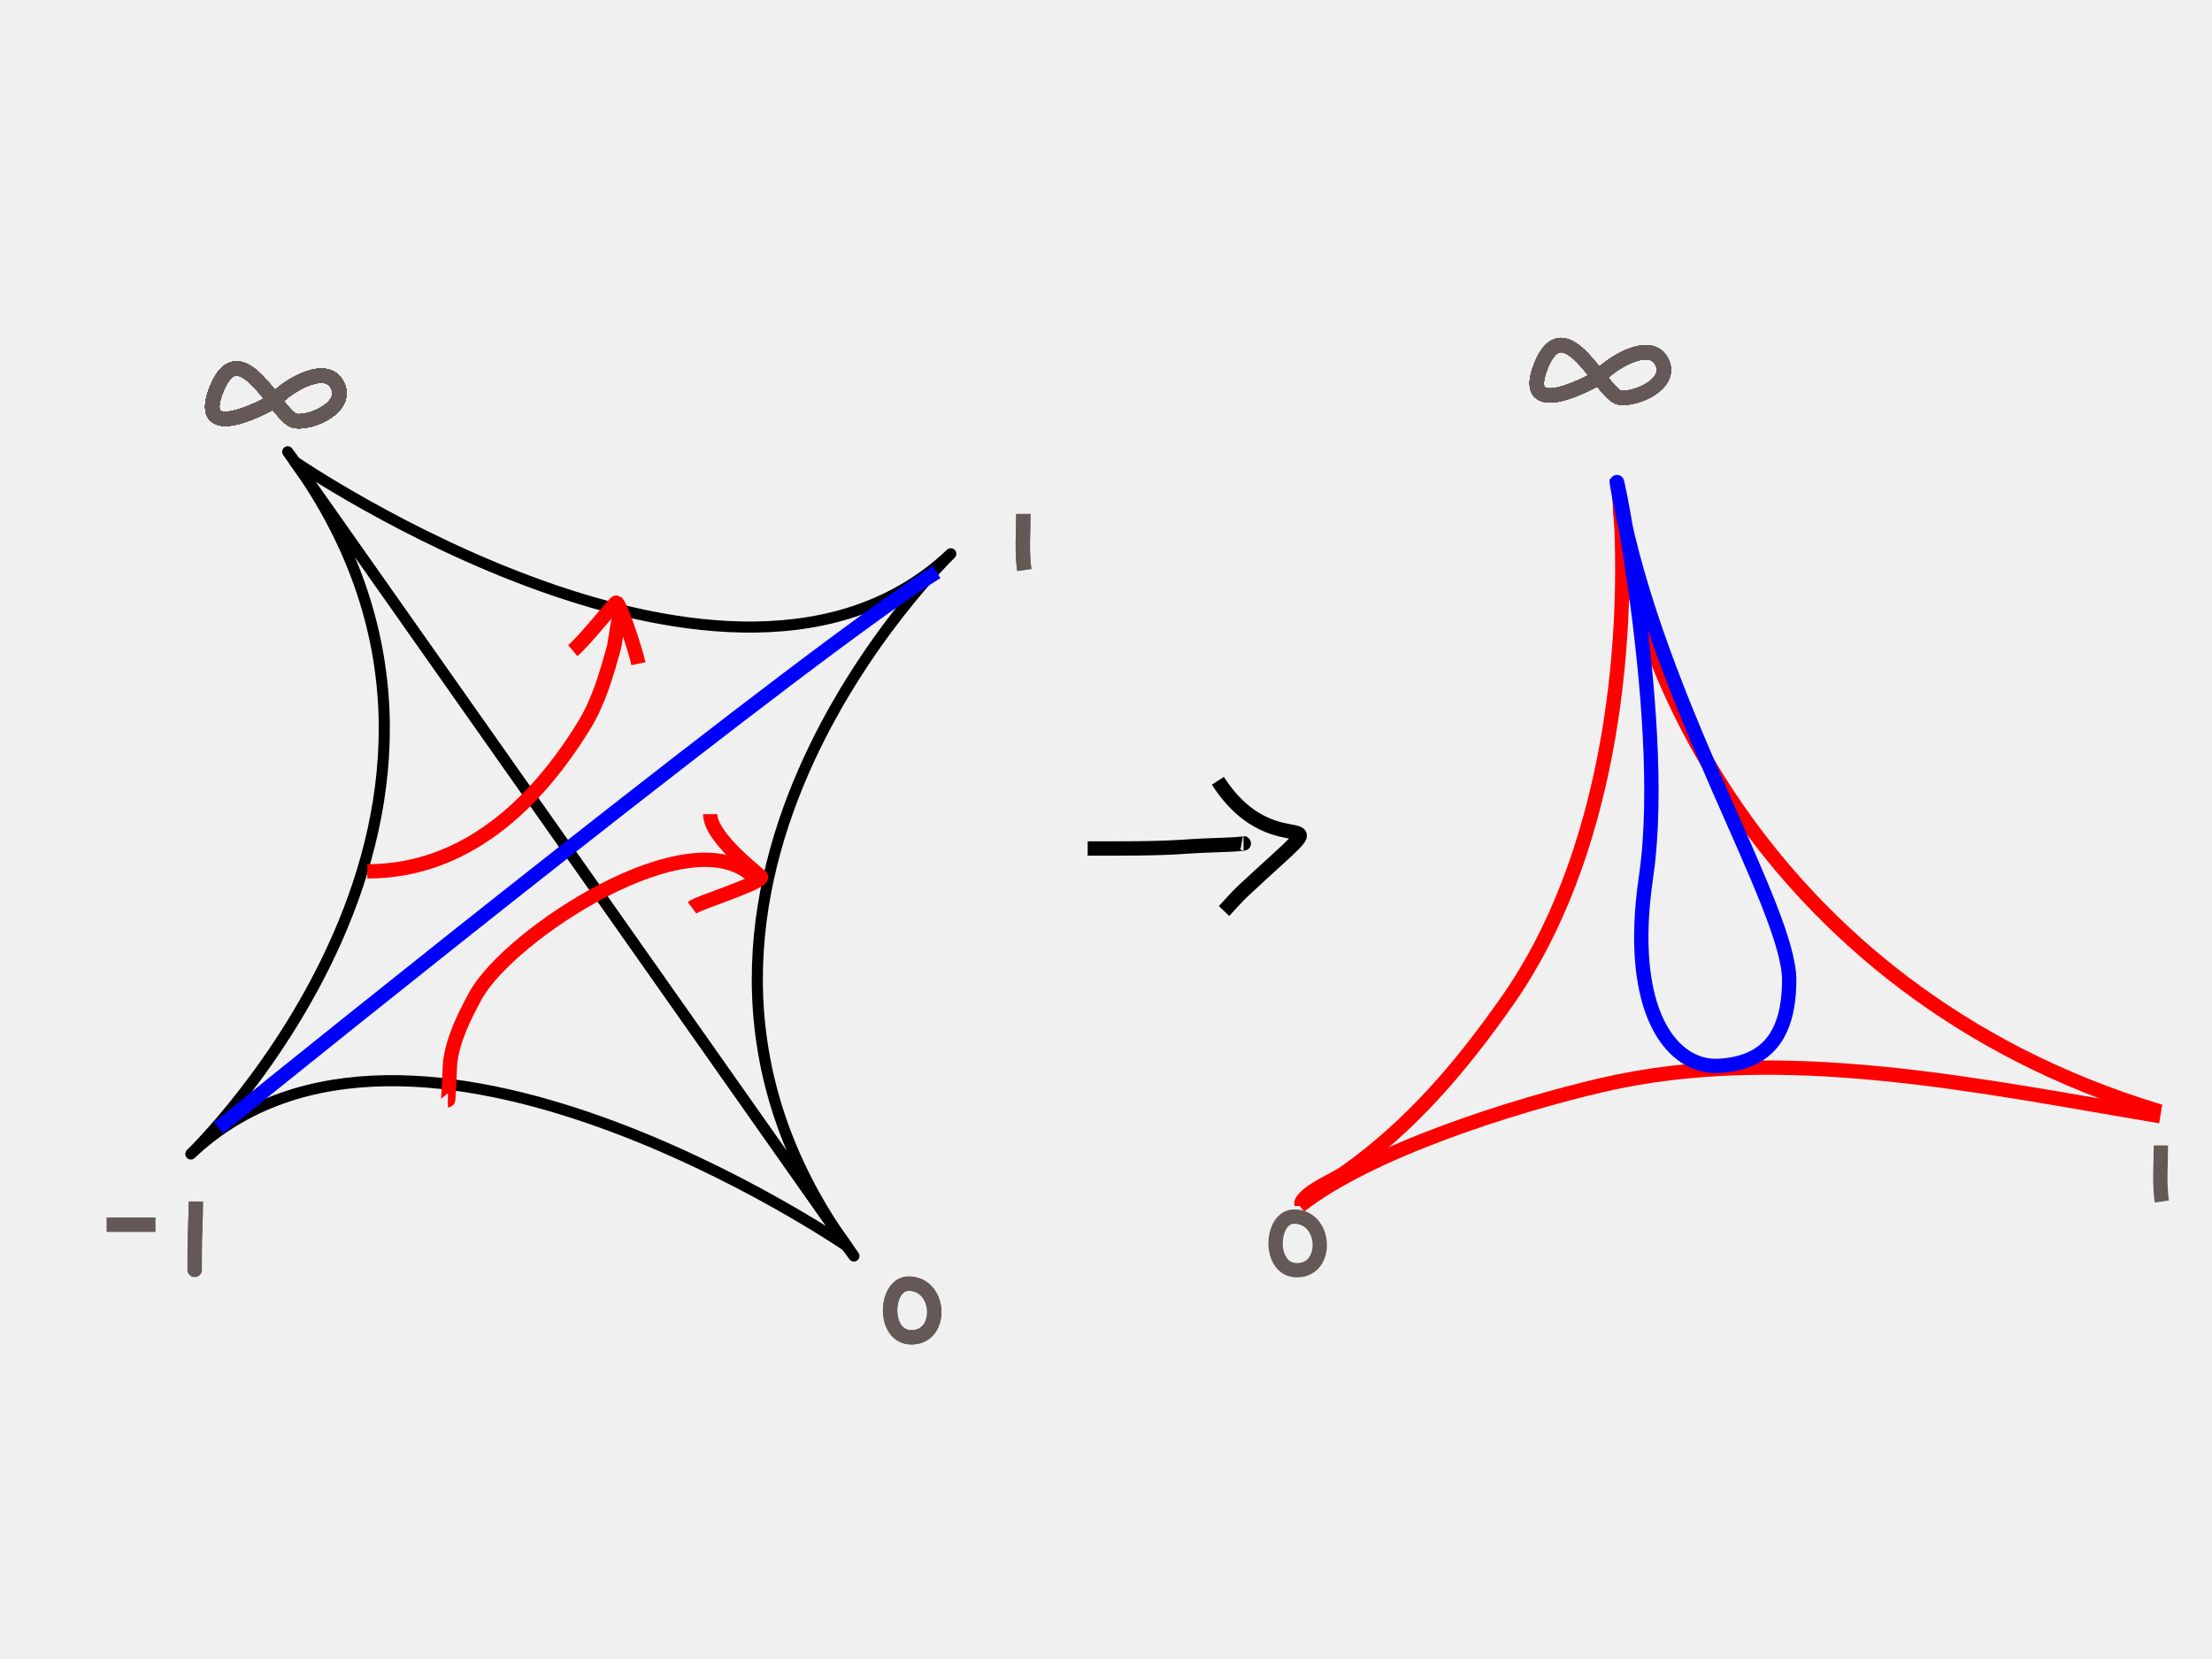
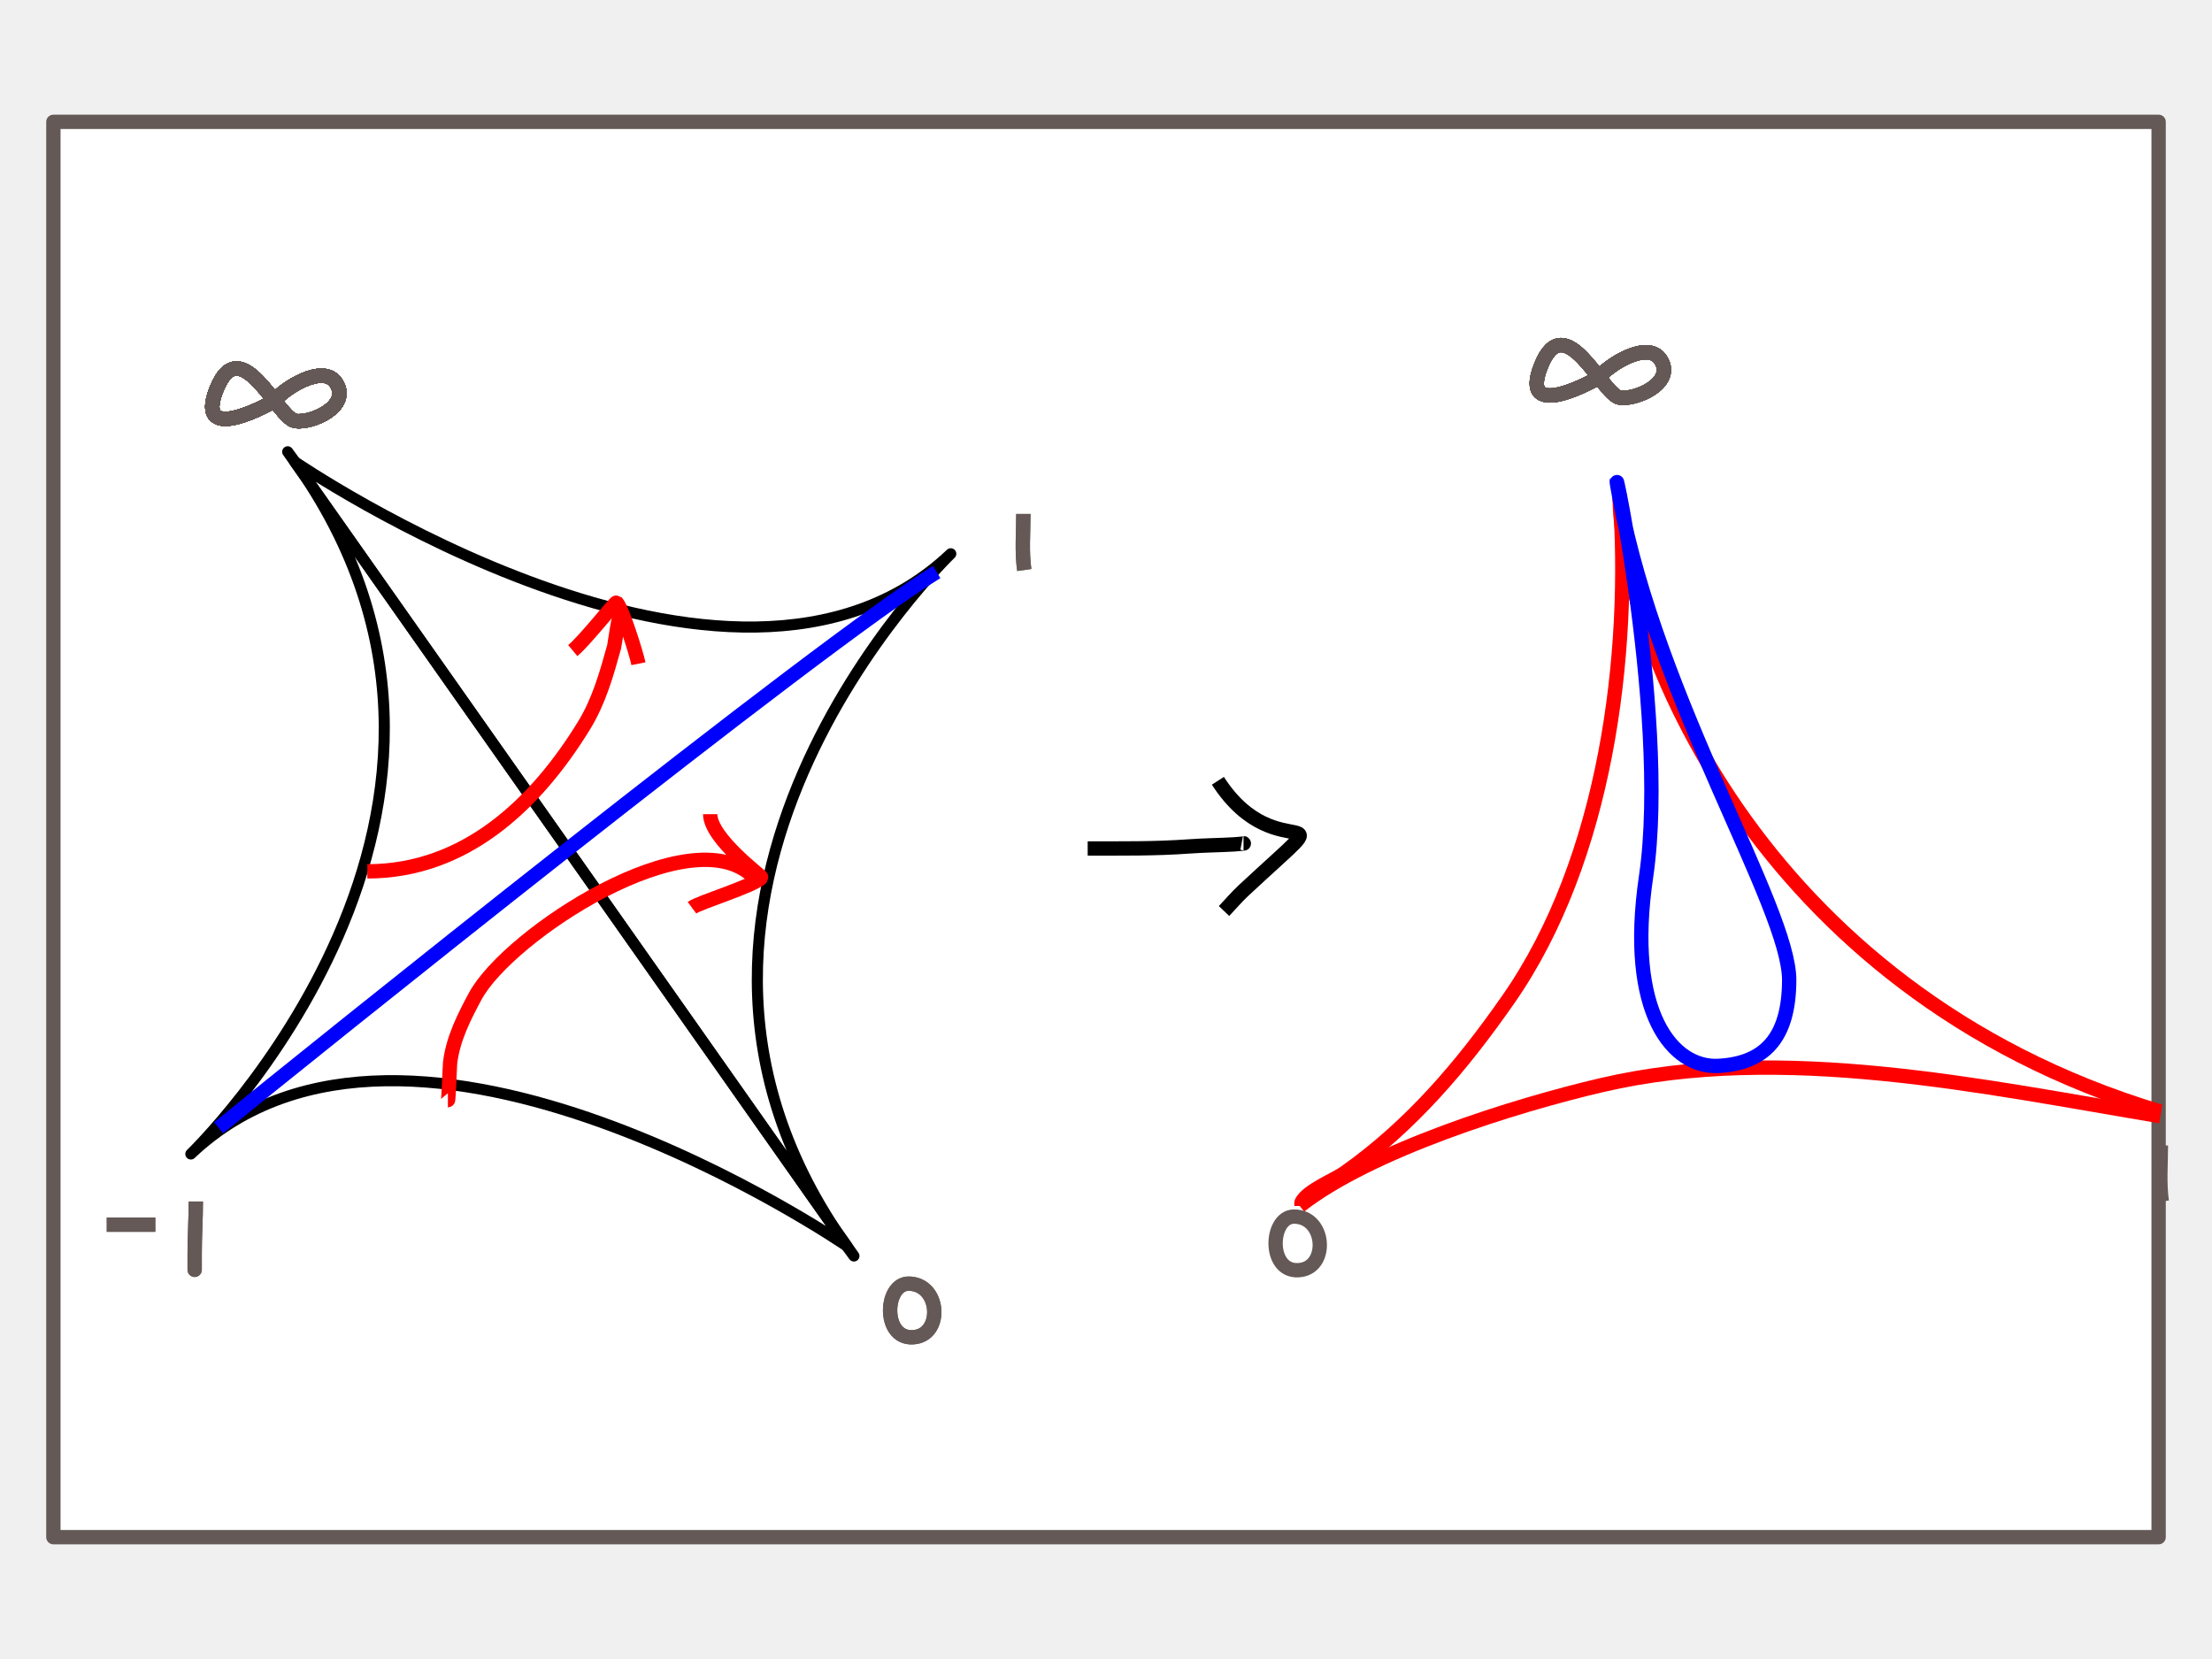
<svg xmlns="http://www.w3.org/2000/svg" xmlns:ns1="http://taptrix.com/inkpad/svg_extensions" height="480pt" width="640pt" version="1.1" viewBox="0,0,640,480">
  <defs />
-   <g id="Layer" ns1:layerName="Layer 4">
+   <g id="Layer" ns1:layerName="Layer 6">
+     <path d="M15.443+35.254L624.557+35.254L624.557+444.746L15.443+444.746L15.443+35.254Z" stroke="#645956" stroke-width="4.146" fill="#ffffff" opacity="1" stroke-linejoin="round" />
+   </g>
+   <g id="Layer_2" ns1:layerName="Layer 4">
    <path d="M85.257+133.559L247.065+363.39C170.681+260.827+275.087+160.226+275.087+160.226C211.811+220.339+85.257+133.559+85.257+133.559Z" stroke="#000000" stroke-width="3.212" fill="none" opacity="1" stroke-linejoin="round" />
    <path d="M245.049+360.547L83.241+130.717C159.625+233.28+55.218+333.881+55.218+333.881C118.495+273.768+245.049+360.547+245.049+360.547Z" stroke="#000000" stroke-width="3.212" fill="none" opacity="1" stroke-linejoin="round" />
    <path d="M180.045+176.641C179.047+176.641+177.907+186.349+177.693+187.117C175.485+195.065+173.303+202.882+168.928+209.993C154.908+232.775+134.523+252.11+106.287+252.11" stroke="#ff0000" stroke-width="4.146" fill="none" opacity="1" stroke-linejoin="round" />
    <path d="M218.1+253.82C200.077+235.797+147.084+270.442+137.5+288.241C134.259+294.26+131.059+300.587+130.231+307.482C130.124+308.374+129.828+318.385+129.59+318.385" stroke="#ff0000" stroke-width="4.146" fill="none" opacity="1" stroke-linejoin="round" />
  </g>
-   <g id="Layer_2" ns1:layerName="Layer 2">
+   <g id="Layer_3" ns1:layerName="Layer 2">
    <path d="M314.697+245.487C324.481+245.487+334.303+245.609+344.067+244.894C348.447+244.574+352.752+244.558+357.12+244.301C358.014+244.248+360.686+244.004+359.79+244.004" stroke="#000000" stroke-width="4.146" fill="none" opacity="1" stroke-linejoin="round" />
    <path d="M352.373+225.907C369.817+253.041+391.665+228+359.79+257.651C357.793+259.509+356.032+261.606+354.153+263.584" stroke="#000000" stroke-width="4.146" fill="none" opacity="1" stroke-linejoin="round" />
    <path d="M165.723+188.236C169.263+185.286+178.112+174.026+178.389+174.303C179.98+175.894+184.137+189.107+184.722+192.036" stroke="#ff0000" stroke-width="4.146" fill="none" opacity="1" stroke-linejoin="round" />
    <path d="M205.484+235.568C205.49+242.677+220.602+253.632+220.33+253.915C217.942+256.395+202.386+261.016+200.214+262.635" stroke="#ff0000" stroke-width="4.146" fill="none" opacity="1" stroke-linejoin="round" />
  </g>
-   <g id="Layer_3" ns1:layerName="Layer 1">
+   <g id="Layer_4" ns1:layerName="Layer 1">
    <path d="M468.608+143.099C472.04+189.424+464.661+248.616+436.462+289.076C422.951+308.461+408.261+325.756+389.031+339.33C386.176+341.345+378.273+344.47+376.609+347.8C376.44+348.136+376.609+348.553+376.609+348.929" stroke="#ff0000" stroke-width="4.146" fill="none" opacity="1" stroke-linejoin="round" />
    <path d="M468.608+143.099C468.608+183.167+507.351+286.203+625.056+321.628" stroke="#ff0000" stroke-width="4.146" fill="none" opacity="1" stroke-linejoin="round" />
    <path d="M625.056+322.955C573.673+314.391+515.843+301.763+463.565+313.921C438.333+319.789+396.454+332.899+376.052+348.929" stroke="#ff0000" stroke-width="4.146" fill="none" opacity="1" stroke-linejoin="round" />
  </g>
-   <g id="Layer_4" ns1:layerName="Layer 3">
+   <g id="Layer_5" ns1:layerName="Layer 3">
    <path d="M63.242+326.319C88.174+305.958+238.181+185.454+271.008+165.508" stroke="#0000ff" stroke-width="4.146" fill="none" opacity="1" stroke-linejoin="round" />
    <path d="M468.608+144.283C479.676+203.05+517.707+262.635+517.668+283.577C517.636+300.5+510.368+307.685+497.22+308.396C484.071+309.106+470.434+293.24+476.253+253.669C483.361+205.34+463.538+117.356+468.608+144.283Z" stroke="#0000ff" stroke-width="4.146" fill="none" opacity="1" stroke-linejoin="round" />
  </g>
-   <g id="Layer_5" ns1:layerName="Layer 5">
+   <g id="Layer_6" ns1:layerName="Layer 5">
    <path d="M79.317+116.055C79.285+116.1+55.843+129.628+62.651+112.607C69.584+95.276+80.396+120.967+85.408+121.802C89.989+122.566+101.387+117.708+97.362+110.998C93.636+104.789+81.673+112.76+79.317+116.055Z" stroke="#645956" stroke-width="4.146" fill="none" opacity="1" stroke-linejoin="round" />
    <path d="M262.874+371.4C255.672+371.4+255.17+388.451+265+386.813C272.88+385.499+271.869+371.4+262.874+371.4Z" stroke="#645956" stroke-width="4.146" fill="none" opacity="1" stroke-linejoin="round" />
    <path d="M296.091+148.707C296.091+154.071+295.599+159.608+296.357+164.917" stroke="#645956" stroke-width="4.146" fill="none" opacity="1" stroke-linejoin="round" />
    <path d="M30.885+354.327C35.571+354.327+40.257+354.327+44.943+354.327" stroke="#645956" stroke-width="4.146" fill="none" opacity="1" stroke-linejoin="round" />
    <path d="M56.658+347.632C56.658+352.666+56.323+357.668+56.323+362.694C56.323+363.285+56.323+367.807+56.323+367.38" stroke="#645956" stroke-width="4.146" fill="none" opacity="1" stroke-linejoin="round" />
    <path d="M79.317+116.055C79.285+116.1+55.843+129.628+62.651+112.607C69.584+95.276+80.396+120.967+85.408+121.802C89.989+122.566+101.387+117.708+97.362+110.998C93.636+104.789+81.673+112.76+79.317+116.055Z" stroke="#645956" stroke-width="4.146" fill="none" opacity="1" stroke-linejoin="round" />
    <path d="M79.317+116.055C79.285+116.1+55.843+129.628+62.651+112.607C69.584+95.276+80.396+120.967+85.408+121.802C89.989+122.566+101.387+117.708+97.362+110.998C93.636+104.789+81.673+112.76+79.317+116.055Z" stroke="#645956" stroke-width="4.146" fill="none" opacity="1" stroke-linejoin="round" />
    <path d="M79.317+116.055C79.285+116.1+55.843+129.628+62.651+112.607C69.584+95.276+80.396+120.967+85.408+121.802C89.989+122.566+101.387+117.708+97.362+110.998C93.636+104.789+81.673+112.76+79.317+116.055Z" stroke="#645956" stroke-width="4.146" fill="none" opacity="1" stroke-linejoin="round" />
    <path d="M79.317+116.055C79.285+116.1+55.843+129.628+62.651+112.607C69.584+95.276+80.396+120.967+85.408+121.802C89.989+122.566+101.387+117.708+97.362+110.998C93.636+104.789+81.673+112.76+79.317+116.055Z" stroke="#645956" stroke-width="4.146" fill="none" opacity="1" stroke-linejoin="round" />
    <path d="M79.317+116.055C79.285+116.1+55.843+129.628+62.651+112.607C69.584+95.276+80.396+120.967+85.408+121.802C89.989+122.566+101.387+117.708+97.362+110.998C93.636+104.789+81.673+112.76+79.317+116.055Z" stroke="#645956" stroke-width="4.146" fill="none" opacity="1" stroke-linejoin="round" />
    <path d="M79.317+116.055C79.285+116.1+55.843+129.628+62.651+112.607C69.584+95.276+80.396+120.967+85.408+121.802C89.989+122.566+101.387+117.708+97.362+110.998C93.636+104.789+81.673+112.76+79.317+116.055Z" stroke="#645956" stroke-width="4.146" fill="none" opacity="1" stroke-linejoin="round" />
    <path d="M79.317+116.055C79.285+116.1+55.843+129.628+62.651+112.607C69.584+95.276+80.396+120.967+85.408+121.802C89.989+122.566+101.387+117.708+97.362+110.998C93.636+104.789+81.673+112.76+79.317+116.055Z" stroke="#645956" stroke-width="4.146" fill="none" opacity="1" stroke-linejoin="round" />
    <path d="M79.317+116.055C79.285+116.1+55.843+129.628+62.651+112.607C69.584+95.276+80.396+120.967+85.408+121.802C89.989+122.566+101.387+117.708+97.362+110.998C93.636+104.789+81.673+112.76+79.317+116.055Z" stroke="#645956" stroke-width="4.146" fill="none" opacity="1" stroke-linejoin="round" />
    <path d="M79.317+116.055C79.285+116.1+55.843+129.628+62.651+112.607C69.584+95.276+80.396+120.967+85.408+121.802C89.989+122.566+101.387+117.708+97.362+110.998C93.636+104.789+81.673+112.76+79.317+116.055Z" stroke="#645956" stroke-width="4.146" fill="none" opacity="1" stroke-linejoin="round" />
    <path d="M262.874+371.4C255.672+371.4+255.17+388.451+265+386.813C272.88+385.499+271.869+371.4+262.874+371.4Z" stroke="#645956" stroke-width="4.146" fill="none" opacity="1" stroke-linejoin="round" />
    <path d="M296.091+148.707C296.091+154.071+295.599+159.608+296.357+164.917" stroke="#645956" stroke-width="4.146" fill="none" opacity="1" stroke-linejoin="round" />
    <path d="M30.885+354.327C35.571+354.327+40.257+354.327+44.943+354.327" stroke="#645956" stroke-width="4.146" fill="none" opacity="1" stroke-linejoin="round" />
    <path d="M56.658+347.632C56.658+352.666+56.323+357.668+56.323+362.694C56.323+363.285+56.323+367.807+56.323+367.38" stroke="#645956" stroke-width="4.146" fill="none" opacity="1" stroke-linejoin="round" />
    <path d="M79.317+116.055C79.285+116.1+55.843+129.628+62.651+112.607C69.584+95.276+80.396+120.967+85.408+121.802C89.989+122.566+101.387+117.708+97.362+110.998C93.636+104.789+81.673+112.76+79.317+116.055Z" stroke="#645956" stroke-width="4.146" fill="none" opacity="1" stroke-linejoin="round" />
    <path d="M79.317+116.055C79.285+116.1+55.843+129.628+62.651+112.607C69.584+95.276+80.396+120.967+85.408+121.802C89.989+122.566+101.387+117.708+97.362+110.998C93.636+104.789+81.673+112.76+79.317+116.055Z" stroke="#645956" stroke-width="4.146" fill="none" opacity="1" stroke-linejoin="round" />
    <path d="M79.317+116.055C79.285+116.1+55.843+129.628+62.651+112.607C69.584+95.276+80.396+120.967+85.408+121.802C89.989+122.566+101.387+117.708+97.362+110.998C93.636+104.789+81.673+112.76+79.317+116.055Z" stroke="#645956" stroke-width="4.146" fill="none" opacity="1" stroke-linejoin="round" />
    <path d="M79.317+116.055C79.285+116.1+55.843+129.628+62.651+112.607C69.584+95.276+80.396+120.967+85.408+121.802C89.989+122.566+101.387+117.708+97.362+110.998C93.636+104.789+81.673+112.76+79.317+116.055Z" stroke="#645956" stroke-width="4.146" fill="none" opacity="1" stroke-linejoin="round" />
    <path d="M79.317+116.055C79.285+116.1+55.843+129.628+62.651+112.607C69.584+95.276+80.396+120.967+85.408+121.802C89.989+122.566+101.387+117.708+97.362+110.998C93.636+104.789+81.673+112.76+79.317+116.055Z" stroke="#645956" stroke-width="4.146" fill="none" opacity="1" stroke-linejoin="round" />
    <path d="M79.317+116.055C79.285+116.1+55.843+129.628+62.651+112.607C69.584+95.276+80.396+120.967+85.408+121.802C89.989+122.566+101.387+117.708+97.362+110.998C93.636+104.789+81.673+112.76+79.317+116.055Z" stroke="#645956" stroke-width="4.146" fill="none" opacity="1" stroke-linejoin="round" />
    <path d="M79.317+116.055C79.285+116.1+55.843+129.628+62.651+112.607C69.584+95.276+80.396+120.967+85.408+121.802C89.989+122.566+101.387+117.708+97.362+110.998C93.636+104.789+81.673+112.76+79.317+116.055Z" stroke="#645956" stroke-width="4.146" fill="none" opacity="1" stroke-linejoin="round" />
    <path d="M79.317+116.055C79.285+116.1+55.843+129.628+62.651+112.607C69.584+95.276+80.396+120.967+85.408+121.802C89.989+122.566+101.387+117.708+97.362+110.998C93.636+104.789+81.673+112.76+79.317+116.055Z" stroke="#645956" stroke-width="4.146" fill="none" opacity="1" stroke-linejoin="round" />
    <path d="M462.528+109.286C462.496+109.331+439.054+122.859+445.862+105.838C452.795+88.507+463.606+114.197+468.619+115.033C473.2+115.796+484.598+110.939+480.572+104.229C476.847+98.02+464.884+105.991+462.528+109.286Z" stroke="#645956" stroke-width="4.146" fill="none" opacity="1" stroke-linejoin="round" />
    <path d="M374.408+351.996C367.207+351.996+366.705+369.047+376.534+367.409C384.414+366.095+383.404+351.996+374.408+351.996Z" stroke="#645956" stroke-width="4.146" fill="none" opacity="1" stroke-linejoin="round" />
    <path d="M625.213+331.422C625.213+336.786+624.72+342.322+625.479+347.632" stroke="#645956" stroke-width="4.146" fill="none" opacity="1" stroke-linejoin="round" />
    <path d="M462.528+109.286C462.496+109.331+439.054+122.859+445.862+105.838C452.795+88.507+463.606+114.197+468.619+115.033C473.2+115.796+484.598+110.939+480.572+104.229C476.847+98.02+464.884+105.991+462.528+109.286Z" stroke="#645956" stroke-width="4.146" fill="none" opacity="1" stroke-linejoin="round" />
    <path d="M462.528+109.286C462.496+109.331+439.054+122.859+445.862+105.838C452.795+88.507+463.606+114.197+468.619+115.033C473.2+115.796+484.598+110.939+480.572+104.229C476.847+98.02+464.884+105.991+462.528+109.286Z" stroke="#645956" stroke-width="4.146" fill="none" opacity="1" stroke-linejoin="round" />
    <path d="M462.528+109.286C462.496+109.331+439.054+122.859+445.862+105.838C452.795+88.507+463.606+114.197+468.619+115.033C473.2+115.796+484.598+110.939+480.572+104.229C476.847+98.02+464.884+105.991+462.528+109.286Z" stroke="#645956" stroke-width="4.146" fill="none" opacity="1" stroke-linejoin="round" />
    <path d="M462.528+109.286C462.496+109.331+439.054+122.859+445.862+105.838C452.795+88.507+463.606+114.197+468.619+115.033C473.2+115.796+484.598+110.939+480.572+104.229C476.847+98.02+464.884+105.991+462.528+109.286Z" stroke="#645956" stroke-width="4.146" fill="none" opacity="1" stroke-linejoin="round" />
    <path d="M462.528+109.286C462.496+109.331+439.054+122.859+445.862+105.838C452.795+88.507+463.606+114.197+468.619+115.033C473.2+115.796+484.598+110.939+480.572+104.229C476.847+98.02+464.884+105.991+462.528+109.286Z" stroke="#645956" stroke-width="4.146" fill="none" opacity="1" stroke-linejoin="round" />
    <path d="M462.528+109.286C462.496+109.331+439.054+122.859+445.862+105.838C452.795+88.507+463.606+114.197+468.619+115.033C473.2+115.796+484.598+110.939+480.572+104.229C476.847+98.02+464.884+105.991+462.528+109.286Z" stroke="#645956" stroke-width="4.146" fill="none" opacity="1" stroke-linejoin="round" />
    <path d="M462.528+109.286C462.496+109.331+439.054+122.859+445.862+105.838C452.795+88.507+463.606+114.197+468.619+115.033C473.2+115.796+484.598+110.939+480.572+104.229C476.847+98.02+464.884+105.991+462.528+109.286Z" stroke="#645956" stroke-width="4.146" fill="none" opacity="1" stroke-linejoin="round" />
    <path d="M462.528+109.286C462.496+109.331+439.054+122.859+445.862+105.838C452.795+88.507+463.606+114.197+468.619+115.033C473.2+115.796+484.598+110.939+480.572+104.229C476.847+98.02+464.884+105.991+462.528+109.286Z" stroke="#645956" stroke-width="4.146" fill="none" opacity="1" stroke-linejoin="round" />
  </g>
</svg>
